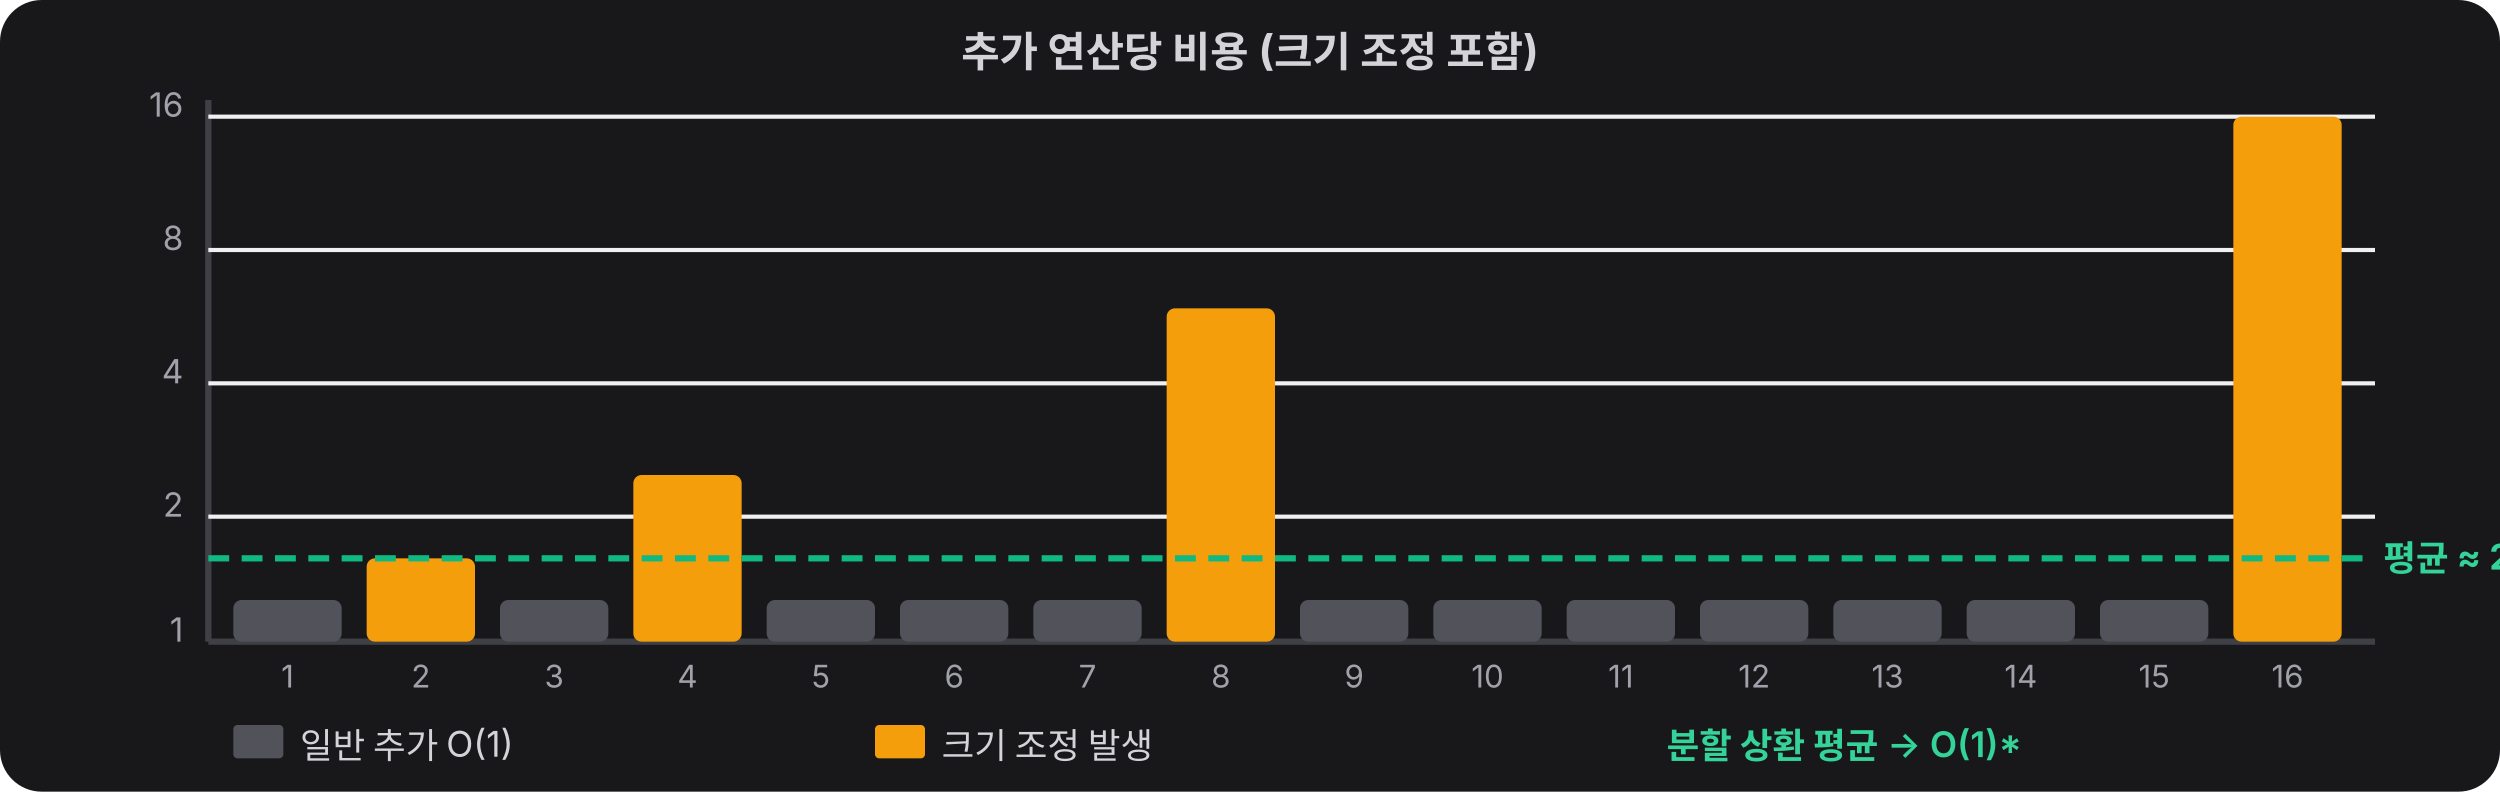
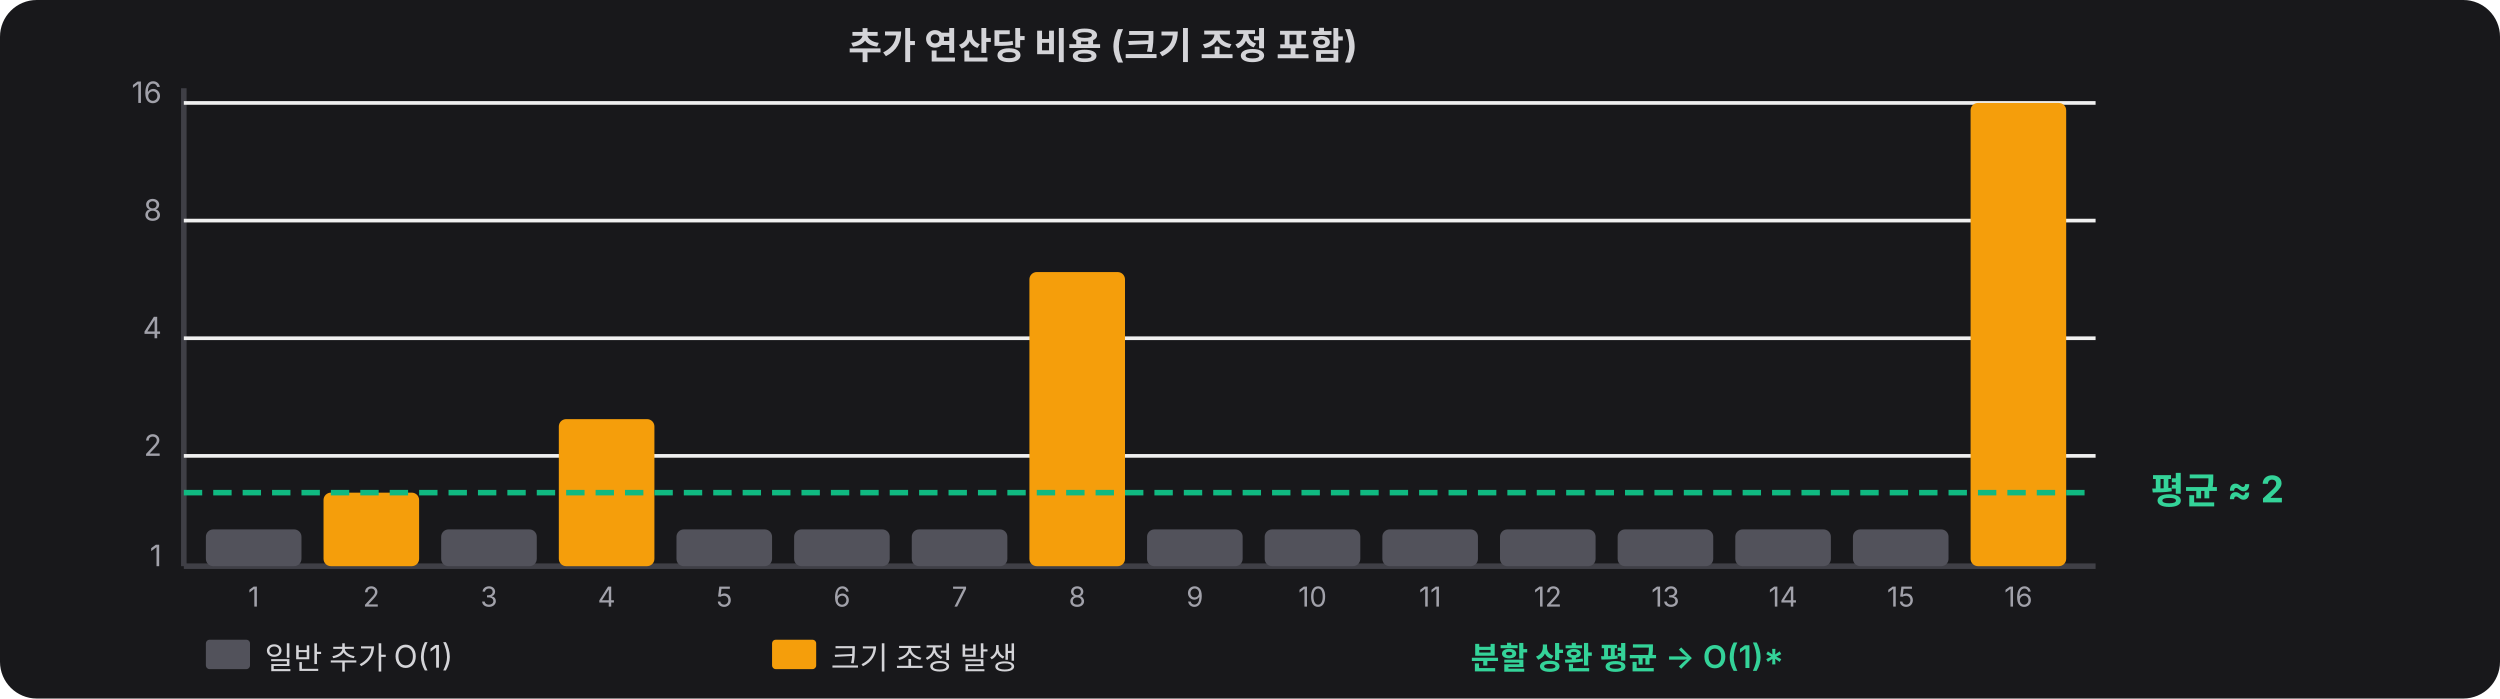
- <svg xmlns="http://www.w3.org/2000/svg" viewBox="0 0 600 190" font-family="-apple-system, BlinkMacSystemFont, 'Segoe UI', sans-serif">
-   <rect width="600" height="190" fill="#18181b" rx="10" />
+ <svg xmlns="http://www.w3.org/2000/svg" viewBox="0 0 680 190" font-family="-apple-system, BlinkMacSystemFont, 'Segoe UI', sans-serif">
+   <rect width="680" height="190" fill="#18181b" rx="10" />
  <text x="300" y="16" font-size="10" font-weight="700" fill="#d4d4d8" text-anchor="middle">추가 연산당 비용 (크기 조정 포함)</text>
  <line x1="50" y1="24" x2="50" y2="154" stroke="#3f3f46" stroke-width="1.5" />
  <text x="44" y="28" font-size="8" fill="#a1a1aa" text-anchor="end">16</text>
  <text x="44" y="60" font-size="8" fill="#a1a1aa" text-anchor="end">8</text>
  <text x="44" y="92" font-size="8" fill="#a1a1aa" text-anchor="end">4</text>
  <text x="44" y="124" font-size="8" fill="#a1a1aa" text-anchor="end">2</text>
  <text x="44" y="154" font-size="8" fill="#a1a1aa" text-anchor="end">1</text>
  <line x1="50" y1="28" x2="570" y2="28" stroke="#f0f0f0" stroke-width="1" />
  <line x1="50" y1="60" x2="570" y2="60" stroke="#f0f0f0" stroke-width="1" />
  <line x1="50" y1="92" x2="570" y2="92" stroke="#f0f0f0" stroke-width="1" />
  <line x1="50" y1="124" x2="570" y2="124" stroke="#f0f0f0" stroke-width="1" />
  <line x1="50" y1="154" x2="570" y2="154" stroke="#3f3f46" stroke-width="1.5" />
  <rect x="56" y="144" width="26" height="10" rx="2" fill="#52525b" />
  <text x="69" y="165" font-size="7.5" fill="#a1a1aa" text-anchor="middle">1</text>
  <rect x="88" y="134" width="26" height="20" rx="2" fill="#f59e0b" />
  <text x="101" y="165" font-size="7.5" fill="#a1a1aa" text-anchor="middle">2</text>
  <rect x="120" y="144" width="26" height="10" rx="2" fill="#52525b" />
  <text x="133" y="165" font-size="7.5" fill="#a1a1aa" text-anchor="middle">3</text>
  <rect x="152" y="114" width="26" height="40" rx="2" fill="#f59e0b" />
  <text x="165" y="165" font-size="7.5" fill="#a1a1aa" text-anchor="middle">4</text>
  <rect x="184" y="144" width="26" height="10" rx="2" fill="#52525b" />
  <text x="197" y="165" font-size="7.5" fill="#a1a1aa" text-anchor="middle">5</text>
  <rect x="216" y="144" width="26" height="10" rx="2" fill="#52525b" />
  <text x="229" y="165" font-size="7.5" fill="#a1a1aa" text-anchor="middle">6</text>
  <rect x="248" y="144" width="26" height="10" rx="2" fill="#52525b" />
  <text x="261" y="165" font-size="7.5" fill="#a1a1aa" text-anchor="middle">7</text>
  <rect x="280" y="74" width="26" height="80" rx="2" fill="#f59e0b" />
  <text x="293" y="165" font-size="7.5" fill="#a1a1aa" text-anchor="middle">8</text>
  <rect x="312" y="144" width="26" height="10" rx="2" fill="#52525b" />
  <text x="325" y="165" font-size="7.5" fill="#a1a1aa" text-anchor="middle">9</text>
  <rect x="344" y="144" width="26" height="10" rx="2" fill="#52525b" />
  <text x="357" y="165" font-size="7.5" fill="#a1a1aa" text-anchor="middle">10</text>
  <rect x="376" y="144" width="26" height="10" rx="2" fill="#52525b" />
  <text x="389" y="165" font-size="7.5" fill="#a1a1aa" text-anchor="middle">11</text>
  <rect x="408" y="144" width="26" height="10" rx="2" fill="#52525b" />
  <text x="421" y="165" font-size="7.5" fill="#a1a1aa" text-anchor="middle">12</text>
  <rect x="440" y="144" width="26" height="10" rx="2" fill="#52525b" />
  <text x="453" y="165" font-size="7.5" fill="#a1a1aa" text-anchor="middle">13</text>
  <rect x="472" y="144" width="26" height="10" rx="2" fill="#52525b" />
  <text x="485" y="165" font-size="7.5" fill="#a1a1aa" text-anchor="middle">14</text>
  <rect x="504" y="144" width="26" height="10" rx="2" fill="#52525b" />
  <text x="517" y="165" font-size="7.5" fill="#a1a1aa" text-anchor="middle">15</text>
  <rect x="536" y="28" width="26" height="126" rx="2" fill="#f59e0b" />
  <text x="549" y="165" font-size="7.5" fill="#a1a1aa" text-anchor="middle">16</text>
  <line x1="50" y1="134" x2="570" y2="134" stroke="#10b981" stroke-width="1.5" stroke-dasharray="5 3" />
-   <text x="572" y="137" font-size="8.5" fill="#34d399" font-weight="700">평균 ≈ 2</text>
+   <text x="585" y="137" font-size="10" fill="#34d399" font-weight="700">평균 ≈ 2</text>
  <rect x="56" y="174" width="12" height="8" rx="1" fill="#52525b" />
  <text x="72" y="182" font-size="8.5" fill="#d4d4d8">일반 추가 O(1)</text>
  <rect x="210" y="174" width="12" height="8" rx="1" fill="#f59e0b" />
  <text x="226" y="182" font-size="8.5" fill="#d4d4d8">크기 조정 발생</text>
  <text x="400" y="182" font-size="8.5" fill="#34d399" font-weight="600">분할 상환 평균 → O(1)*</text>
</svg>
